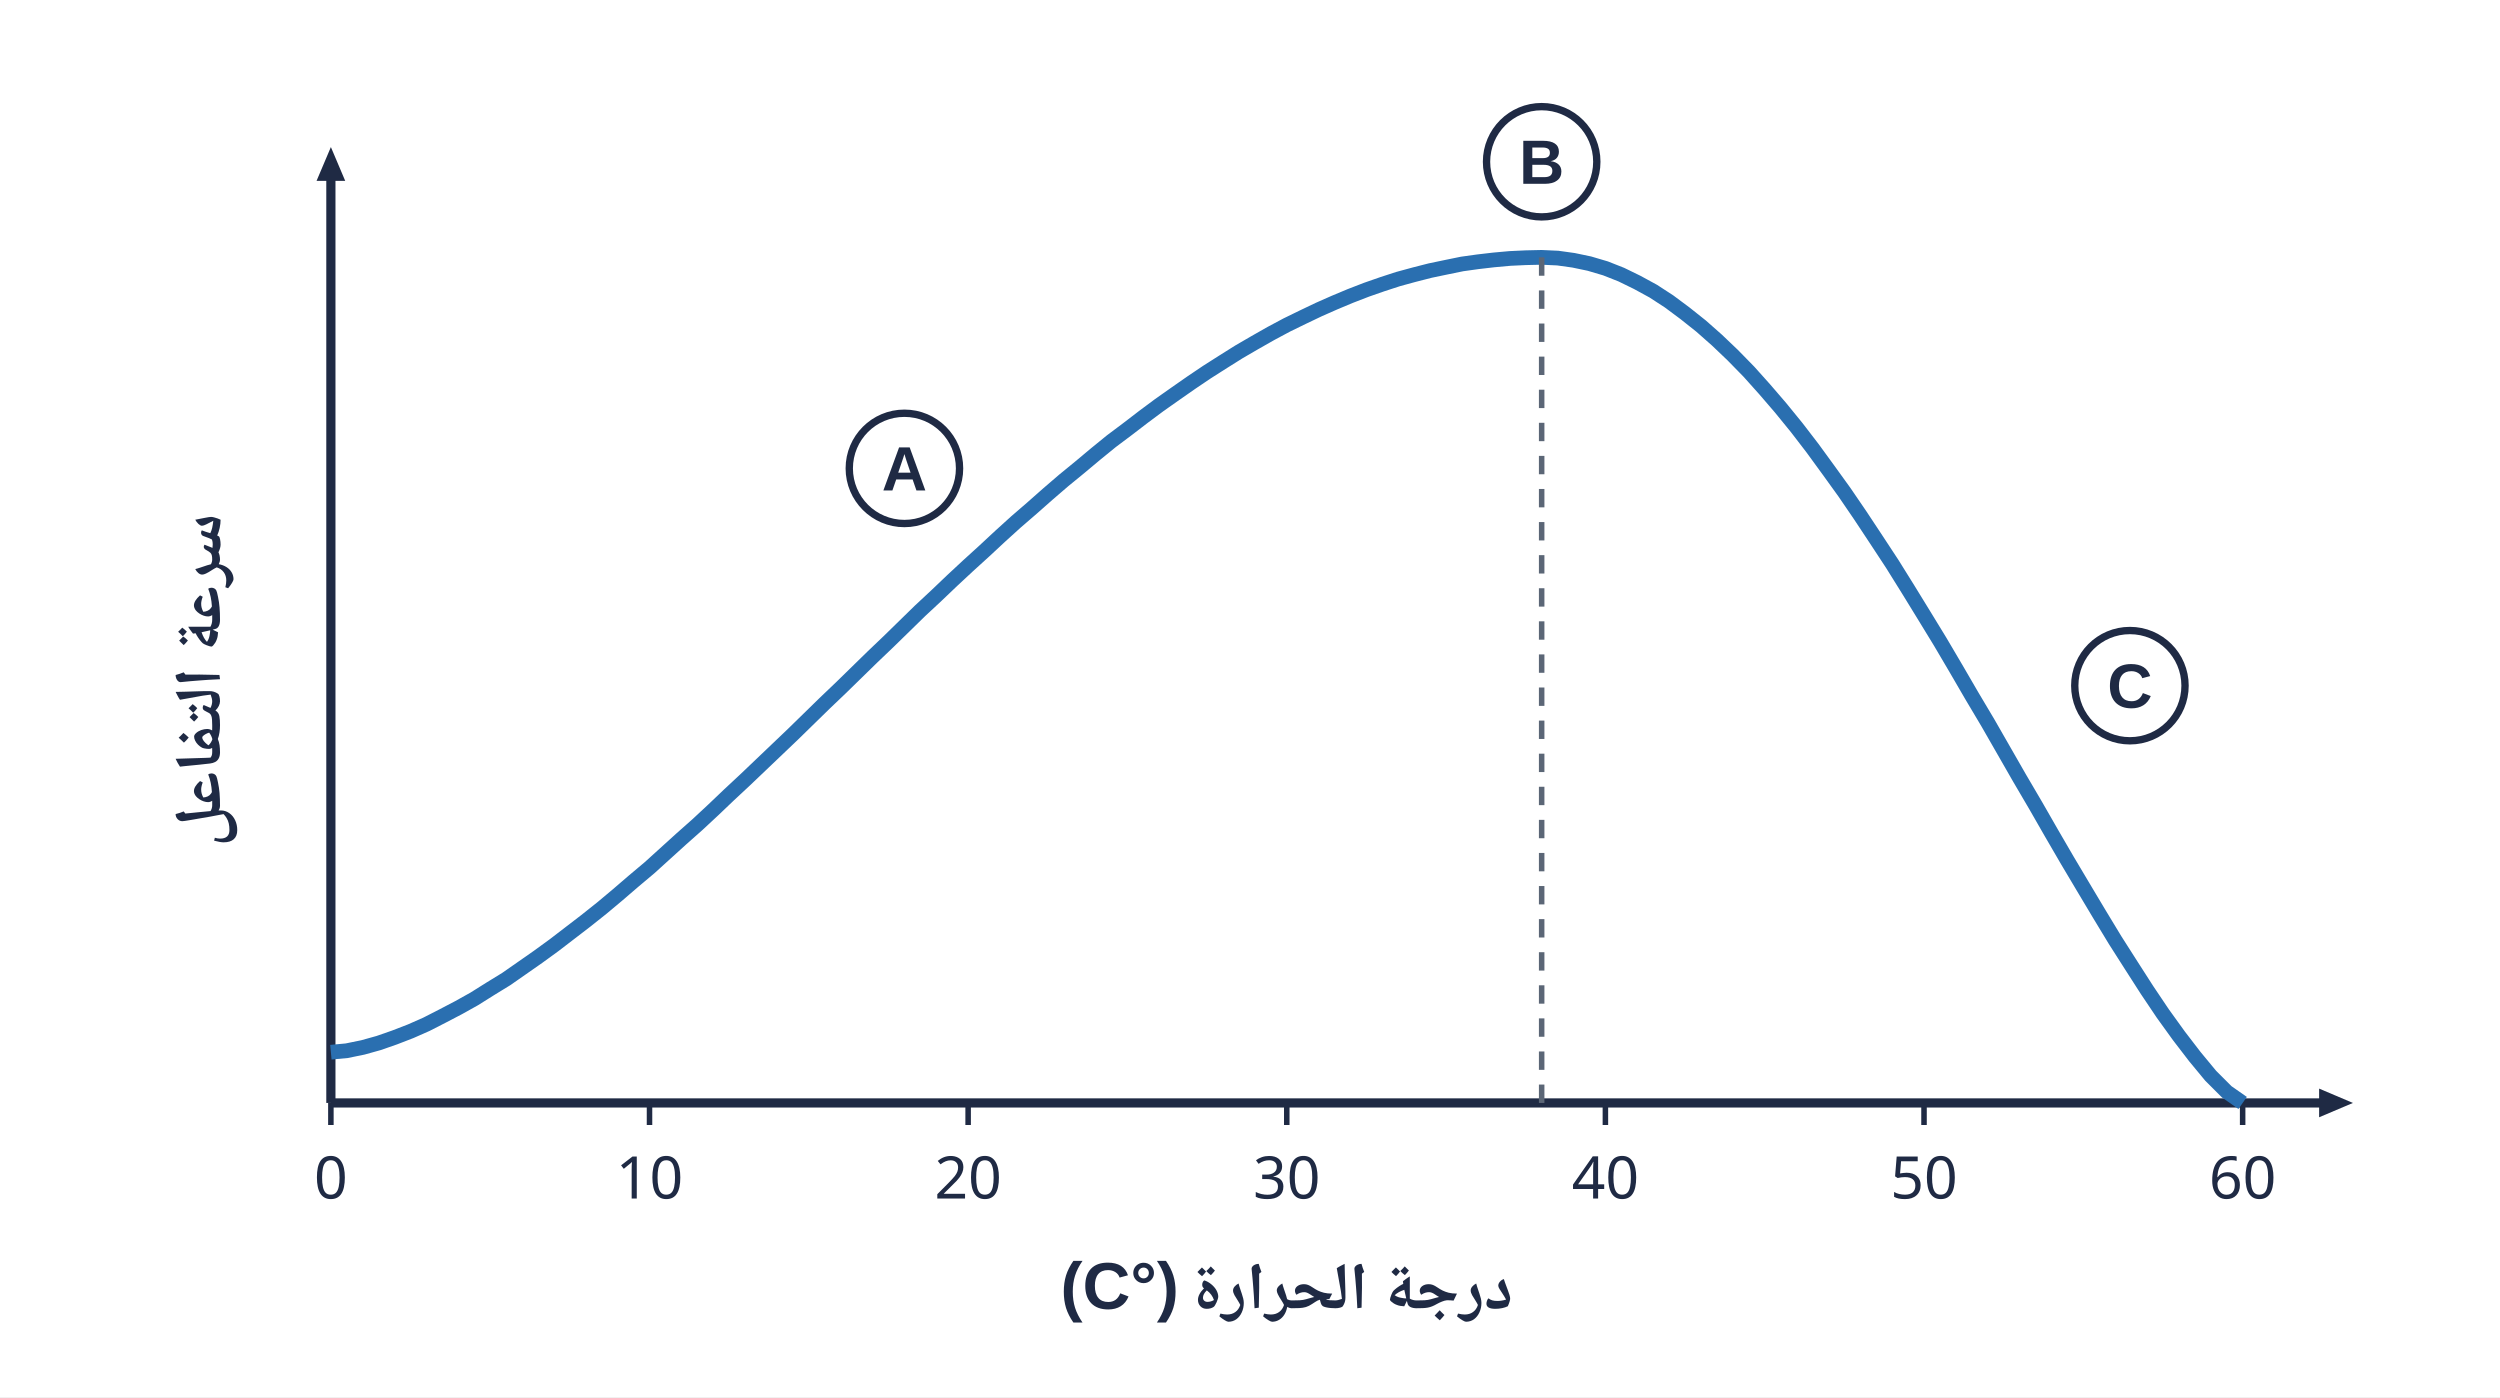
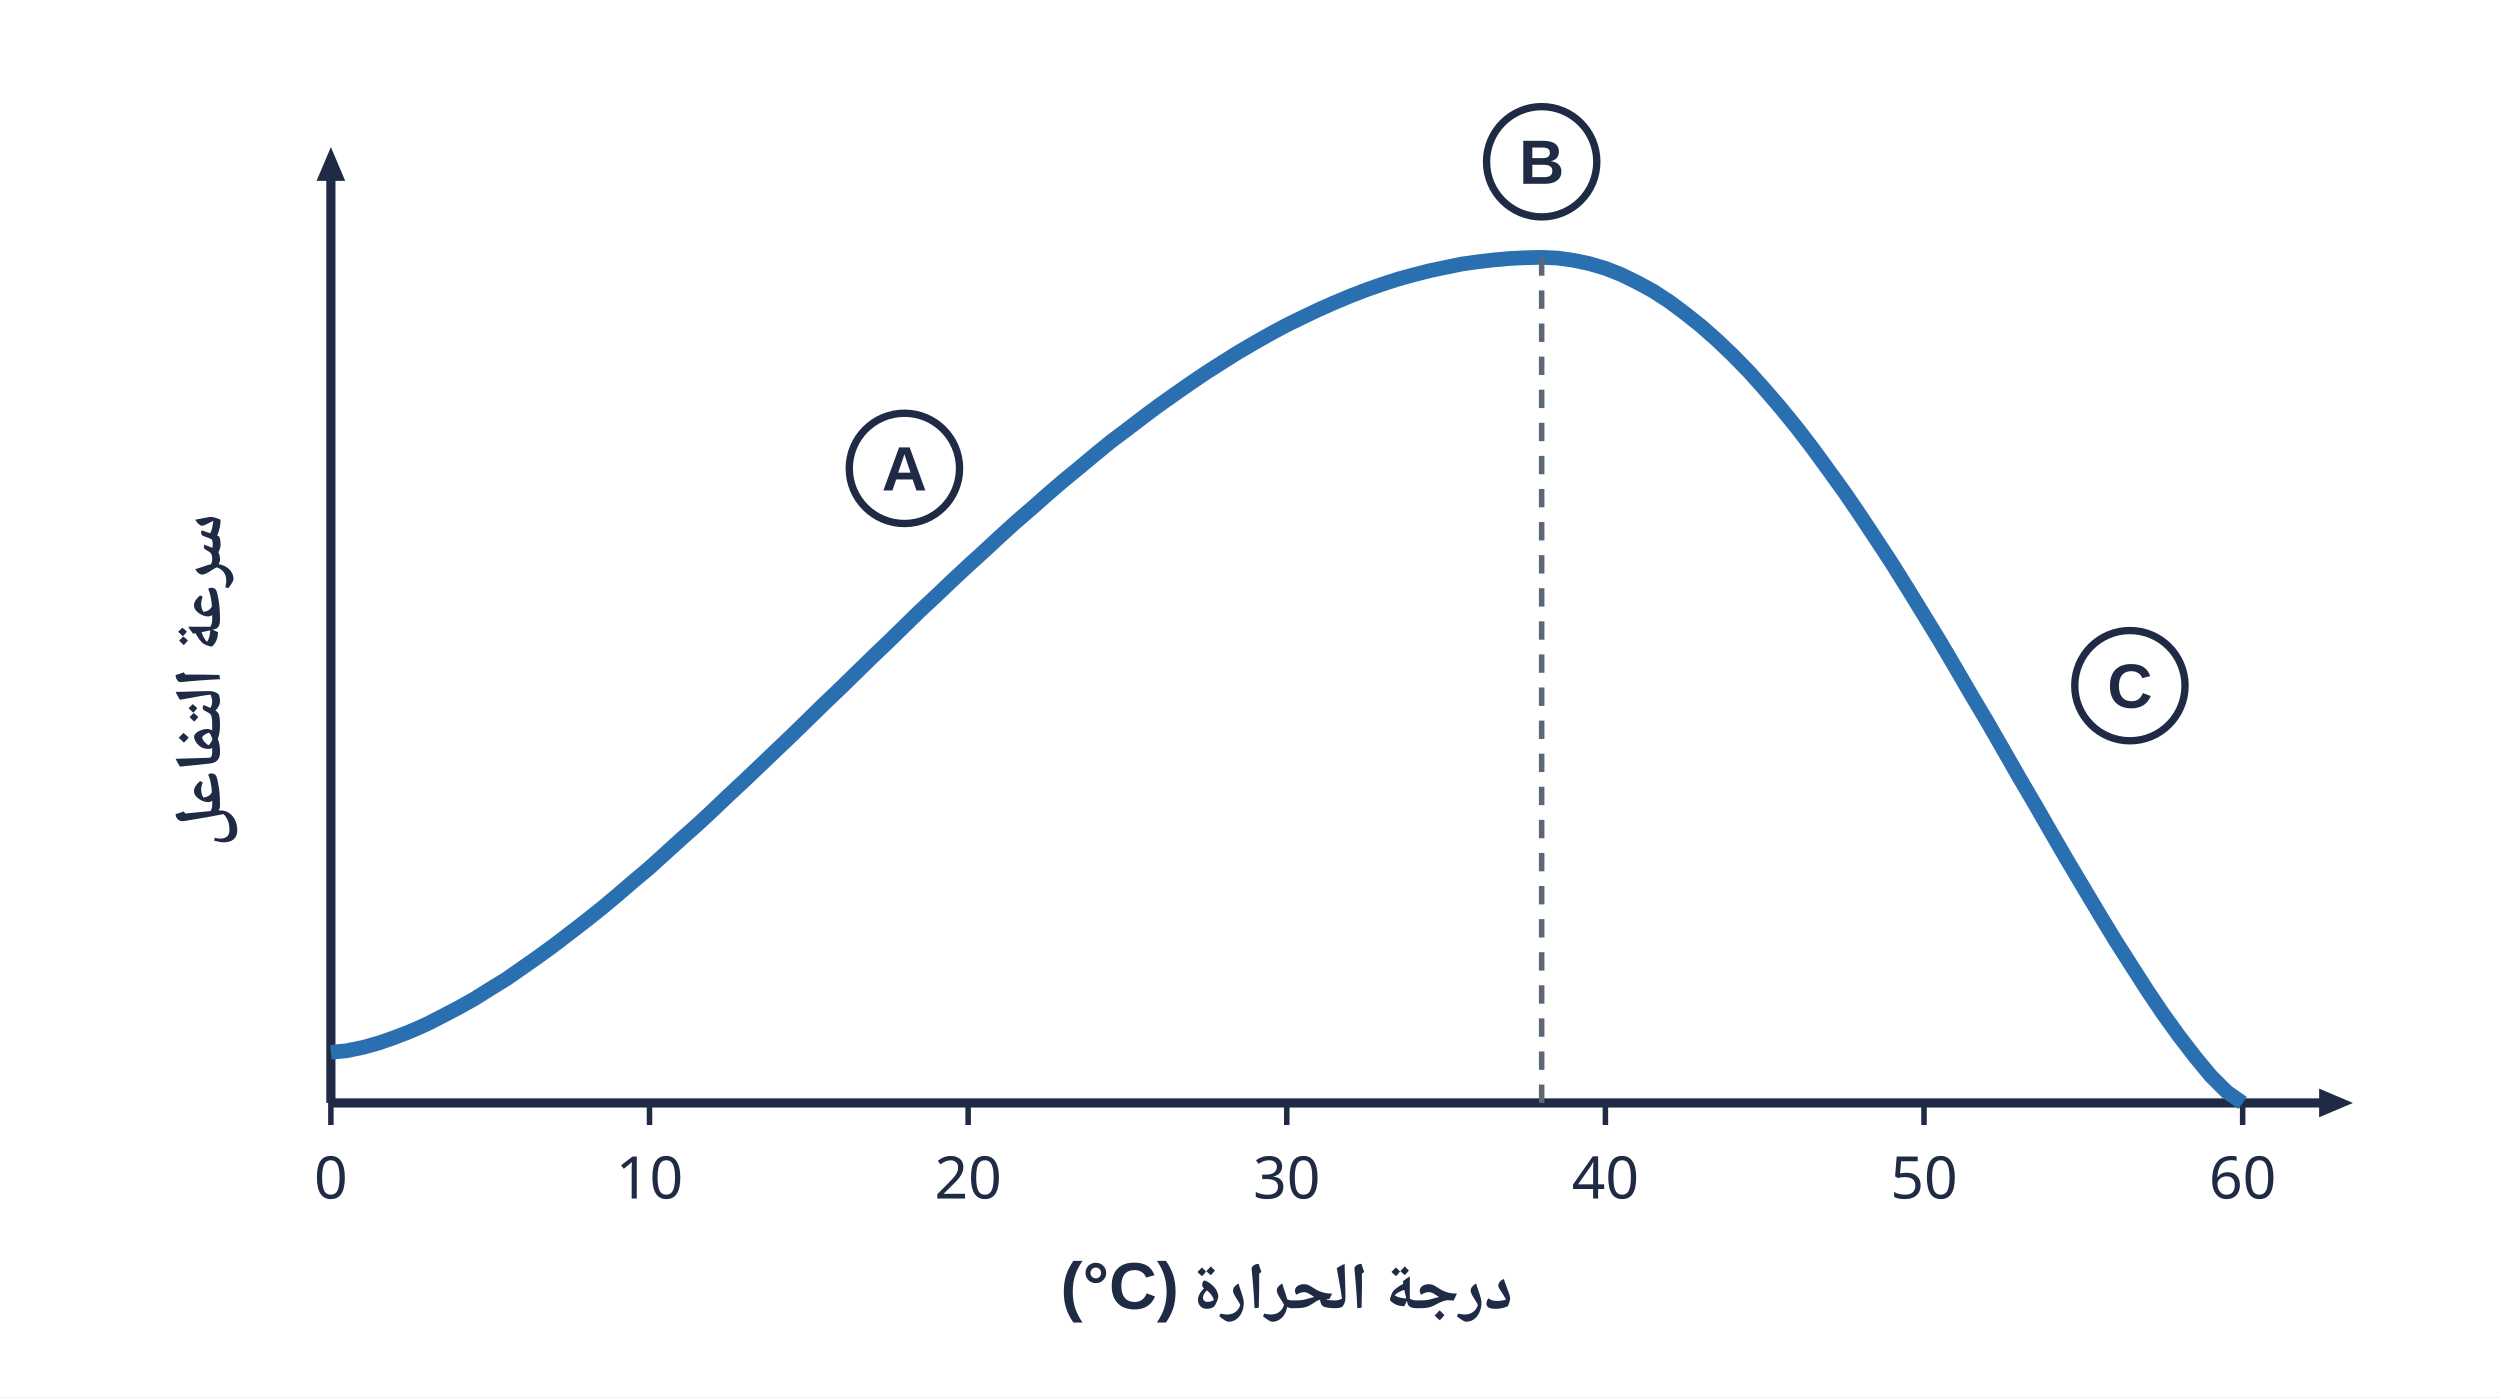
<svg xmlns="http://www.w3.org/2000/svg" viewBox="0 0 680 380" width="680" height="380">
  <rect width="680" height="380" fill="#fff" />
  <line x1="90" y1="300" x2="634.0" y2="300.0" stroke="#1f2a44" stroke-width="2.5" />
  <polygon points="640,300 630.8,303.9 630.8,296.1" fill="#1f2a44" />
  <line x1="90" y1="300" x2="90.0" y2="46.0" stroke="#1f2a44" stroke-width="2.5" />
  <polygon points="90,40 93.9,49.2 86.1,49.2" fill="#1f2a44" />
  <line x1="90.0" y1="300" x2="90.0" y2="306" stroke="#1f2a44" stroke-width="1.5" />
  <text x="90.0" y="326" text-anchor="middle" font-size="16" fill="#1f2a44" font-weight="normal" font-family="'IBM Plex Sans Arabic','Noto Naskh Arabic',Tahoma,Arial,sans-serif">0</text>
  <line x1="176.667" y1="300" x2="176.667" y2="306" stroke="#1f2a44" stroke-width="1.5" />
  <text x="176.667" y="326" text-anchor="middle" font-size="16" fill="#1f2a44" font-weight="normal" font-family="'IBM Plex Sans Arabic','Noto Naskh Arabic',Tahoma,Arial,sans-serif">10</text>
  <line x1="263.333" y1="300" x2="263.333" y2="306" stroke="#1f2a44" stroke-width="1.5" />
  <text x="263.333" y="326" text-anchor="middle" font-size="16" fill="#1f2a44" font-weight="normal" font-family="'IBM Plex Sans Arabic','Noto Naskh Arabic',Tahoma,Arial,sans-serif">20</text>
  <line x1="350.0" y1="300" x2="350.0" y2="306" stroke="#1f2a44" stroke-width="1.5" />
  <text x="350.0" y="326" text-anchor="middle" font-size="16" fill="#1f2a44" font-weight="normal" font-family="'IBM Plex Sans Arabic','Noto Naskh Arabic',Tahoma,Arial,sans-serif">30</text>
  <line x1="436.667" y1="300" x2="436.667" y2="306" stroke="#1f2a44" stroke-width="1.5" />
  <text x="436.667" y="326" text-anchor="middle" font-size="16" fill="#1f2a44" font-weight="normal" font-family="'IBM Plex Sans Arabic','Noto Naskh Arabic',Tahoma,Arial,sans-serif">40</text>
  <line x1="523.333" y1="300" x2="523.333" y2="306" stroke="#1f2a44" stroke-width="1.5" />
  <text x="523.333" y="326" text-anchor="middle" font-size="16" fill="#1f2a44" font-weight="normal" font-family="'IBM Plex Sans Arabic','Noto Naskh Arabic',Tahoma,Arial,sans-serif">50</text>
  <line x1="610.0" y1="300" x2="610.0" y2="306" stroke="#1f2a44" stroke-width="1.5" />
  <text x="610.0" y="326" text-anchor="middle" font-size="16" fill="#1f2a44" font-weight="normal" font-family="'IBM Plex Sans Arabic','Noto Naskh Arabic',Tahoma,Arial,sans-serif">60</text>
-   <text x="350.0" y="356" text-anchor="middle" font-size="18" fill="#1f2a44" font-weight="bold" font-family="'IBM Plex Sans Arabic','Noto Naskh Arabic',Tahoma,Arial,sans-serif" direction="rtl">درجة الحرارة (°C)</text>
+   <text x="350.0" y="356" text-anchor="middle" font-size="18" fill="#1f2a44" font-weight="bold" font-family="'IBM Plex Sans Arabic','Noto Naskh Arabic',Tahoma,Arial,sans-serif" direction="rtl">درجة الحرارة (⁦°C⁩)</text>
  <text transform="translate(60,185.0) rotate(-90)" text-anchor="middle" font-size="18" fill="#1f2a44" font-weight="bold" font-family="'IBM Plex Sans Arabic','Noto Naskh Arabic',Tahoma,Arial,sans-serif">سرعة التفاعل</text>
  <polyline points="90.0,286.2 94.3,285.8 98.7,284.9 103.0,283.7 107.3,282.2 111.7,280.5 116.0,278.6 120.3,276.4 124.7,274.1 129.0,271.7 133.3,269.0 137.7,266.3 142.0,263.3 146.3,260.3 150.7,257.1 155.0,253.8 159.3,250.5 163.7,247.0 168.0,243.4 172.3,239.7 176.7,236.0 181.0,232.1 185.3,228.2 189.7,224.3 194.0,220.3 198.3,216.2 202.7,212.1 207.0,208.0 211.3,203.9 215.7,199.7 220.0,195.5 224.3,191.3 228.7,187.1 233.0,182.9 237.3,178.7 241.7,174.5 246.0,170.3 250.3,166.1 254.7,162.0 259.0,157.9 263.3,153.9 267.7,149.9 272.0,145.9 276.3,142.0 280.7,138.2 285.0,134.4 289.3,130.7 293.7,127.1 298.0,123.5 302.3,120.0 306.7,116.7 311.0,113.4 315.3,110.2 319.7,107.1 324.0,104.1 328.3,101.2 332.7,98.4 337.0,95.7 341.3,93.2 345.7,90.7 350.0,88.4 354.3,86.3 358.7,84.2 363.0,82.3 367.3,80.5 371.7,78.8 376.0,77.3 380.3,75.9 384.7,74.7 389.0,73.6 393.3,72.7 397.7,71.8 402.0,71.2 406.3,70.7 410.7,70.3 415.0,70.1 419.3,70.0 423.7,70.2 428.0,70.8 432.3,71.7 436.7,73.0 441.0,74.7 445.3,76.8 449.7,79.2 454.0,82.0 458.3,85.2 462.7,88.7 467.0,92.5 471.3,96.6 475.7,101.1 480.0,105.9 484.3,110.9 488.7,116.3 493.0,121.9 497.3,127.8 501.7,133.9 506.0,140.2 510.3,146.7 514.7,153.4 519.0,160.3 523.3,167.3 527.7,174.5 532.0,181.8 536.3,189.2 540.7,196.6 545.0,204.1 549.3,211.6 553.7,219.1 558.0,226.6 562.3,234.0 566.7,241.4 571.0,248.6 575.3,255.7 579.7,262.6 584.0,269.3 588.3,275.7 592.7,281.8 597.0,287.4 601.3,292.6 605.7,297.0 610.0,300.0" fill="none" stroke="#2a6fb0" stroke-width="4" />
  <line x1="419.333" y1="70" x2="419.333" y2="300" stroke="#5b6676" stroke-width="1.5" stroke-dasharray="5 4" />
  <circle cx="246.0" cy="127.4" r="15" fill="#fff" stroke="#1f2a44" stroke-width="2" />
  <text x="246.0" y="133.4" text-anchor="middle" font-size="17" fill="#1f2a44" font-family="Arial,Helvetica,sans-serif" font-weight="bold">A</text>
  <circle cx="419.333" cy="44" r="15" fill="#fff" stroke="#1f2a44" stroke-width="2" />
  <text x="419.333" y="50" text-anchor="middle" font-size="17" fill="#1f2a44" font-family="Arial,Helvetica,sans-serif" font-weight="bold">B</text>
  <circle cx="579.333" cy="186.5" r="15" fill="#fff" stroke="#1f2a44" stroke-width="2" />
  <text x="579.333" y="192.5" text-anchor="middle" font-size="17" fill="#1f2a44" font-family="Arial,Helvetica,sans-serif" font-weight="bold">C</text>
</svg>
